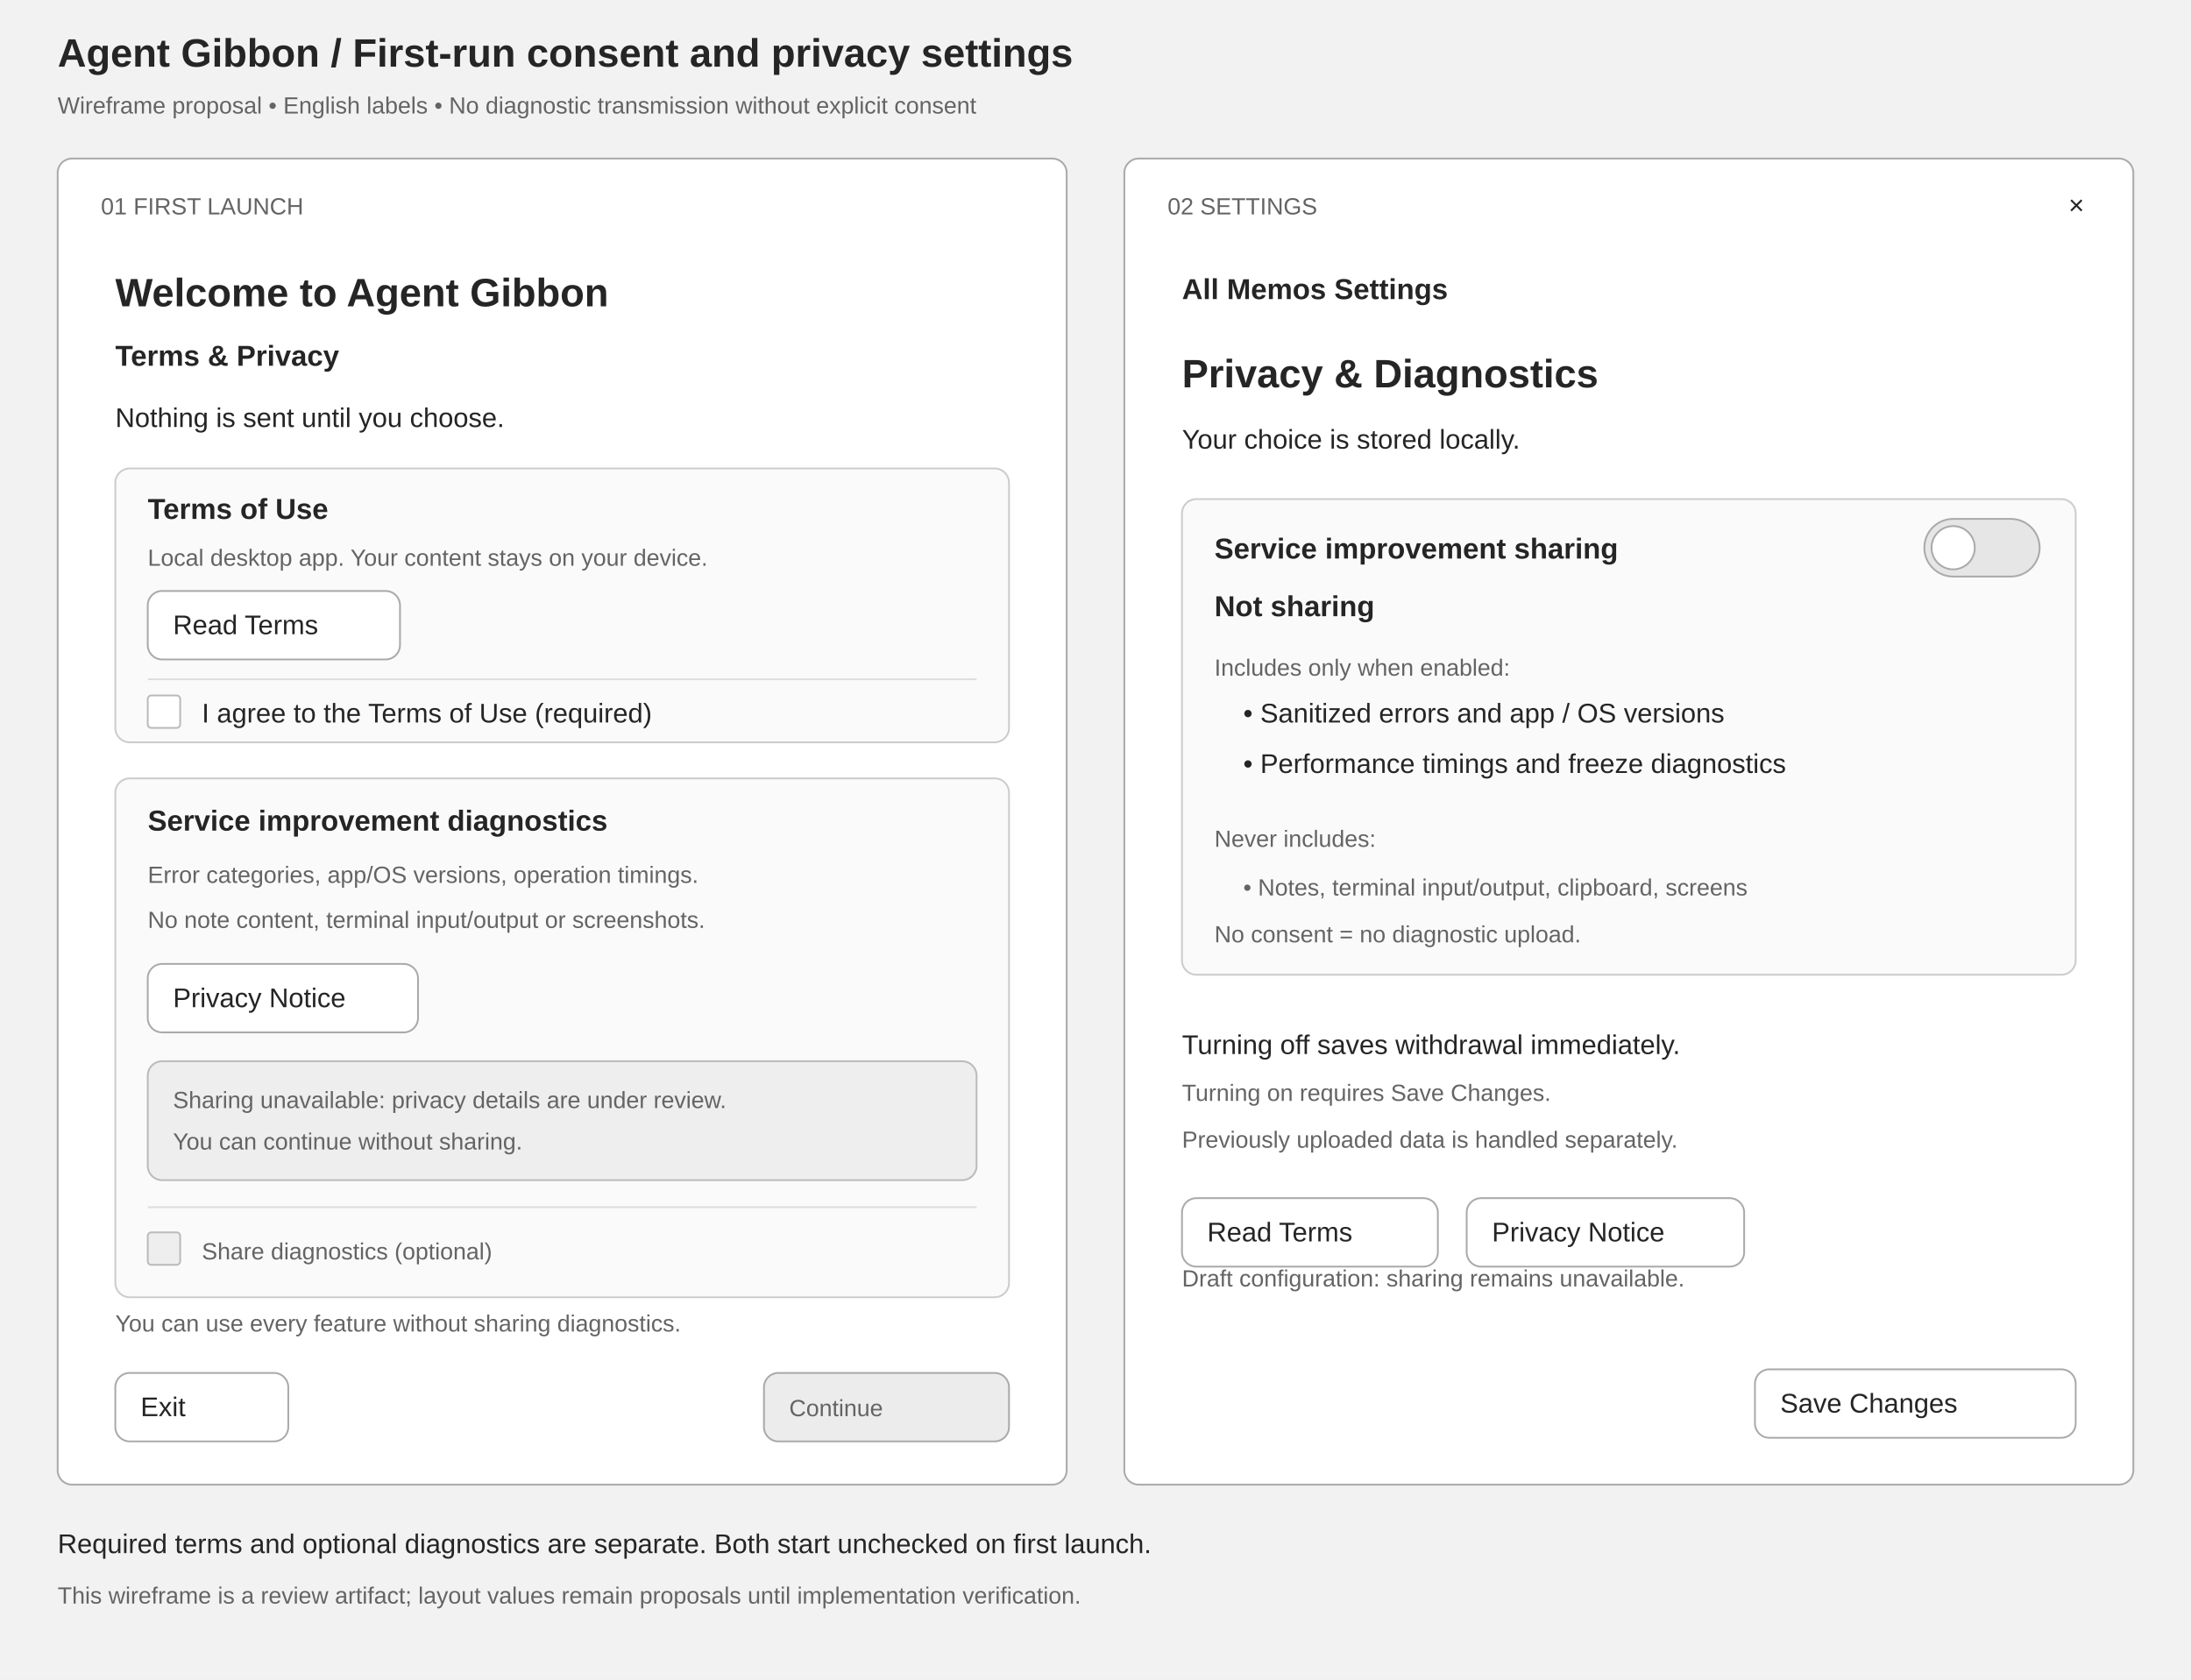
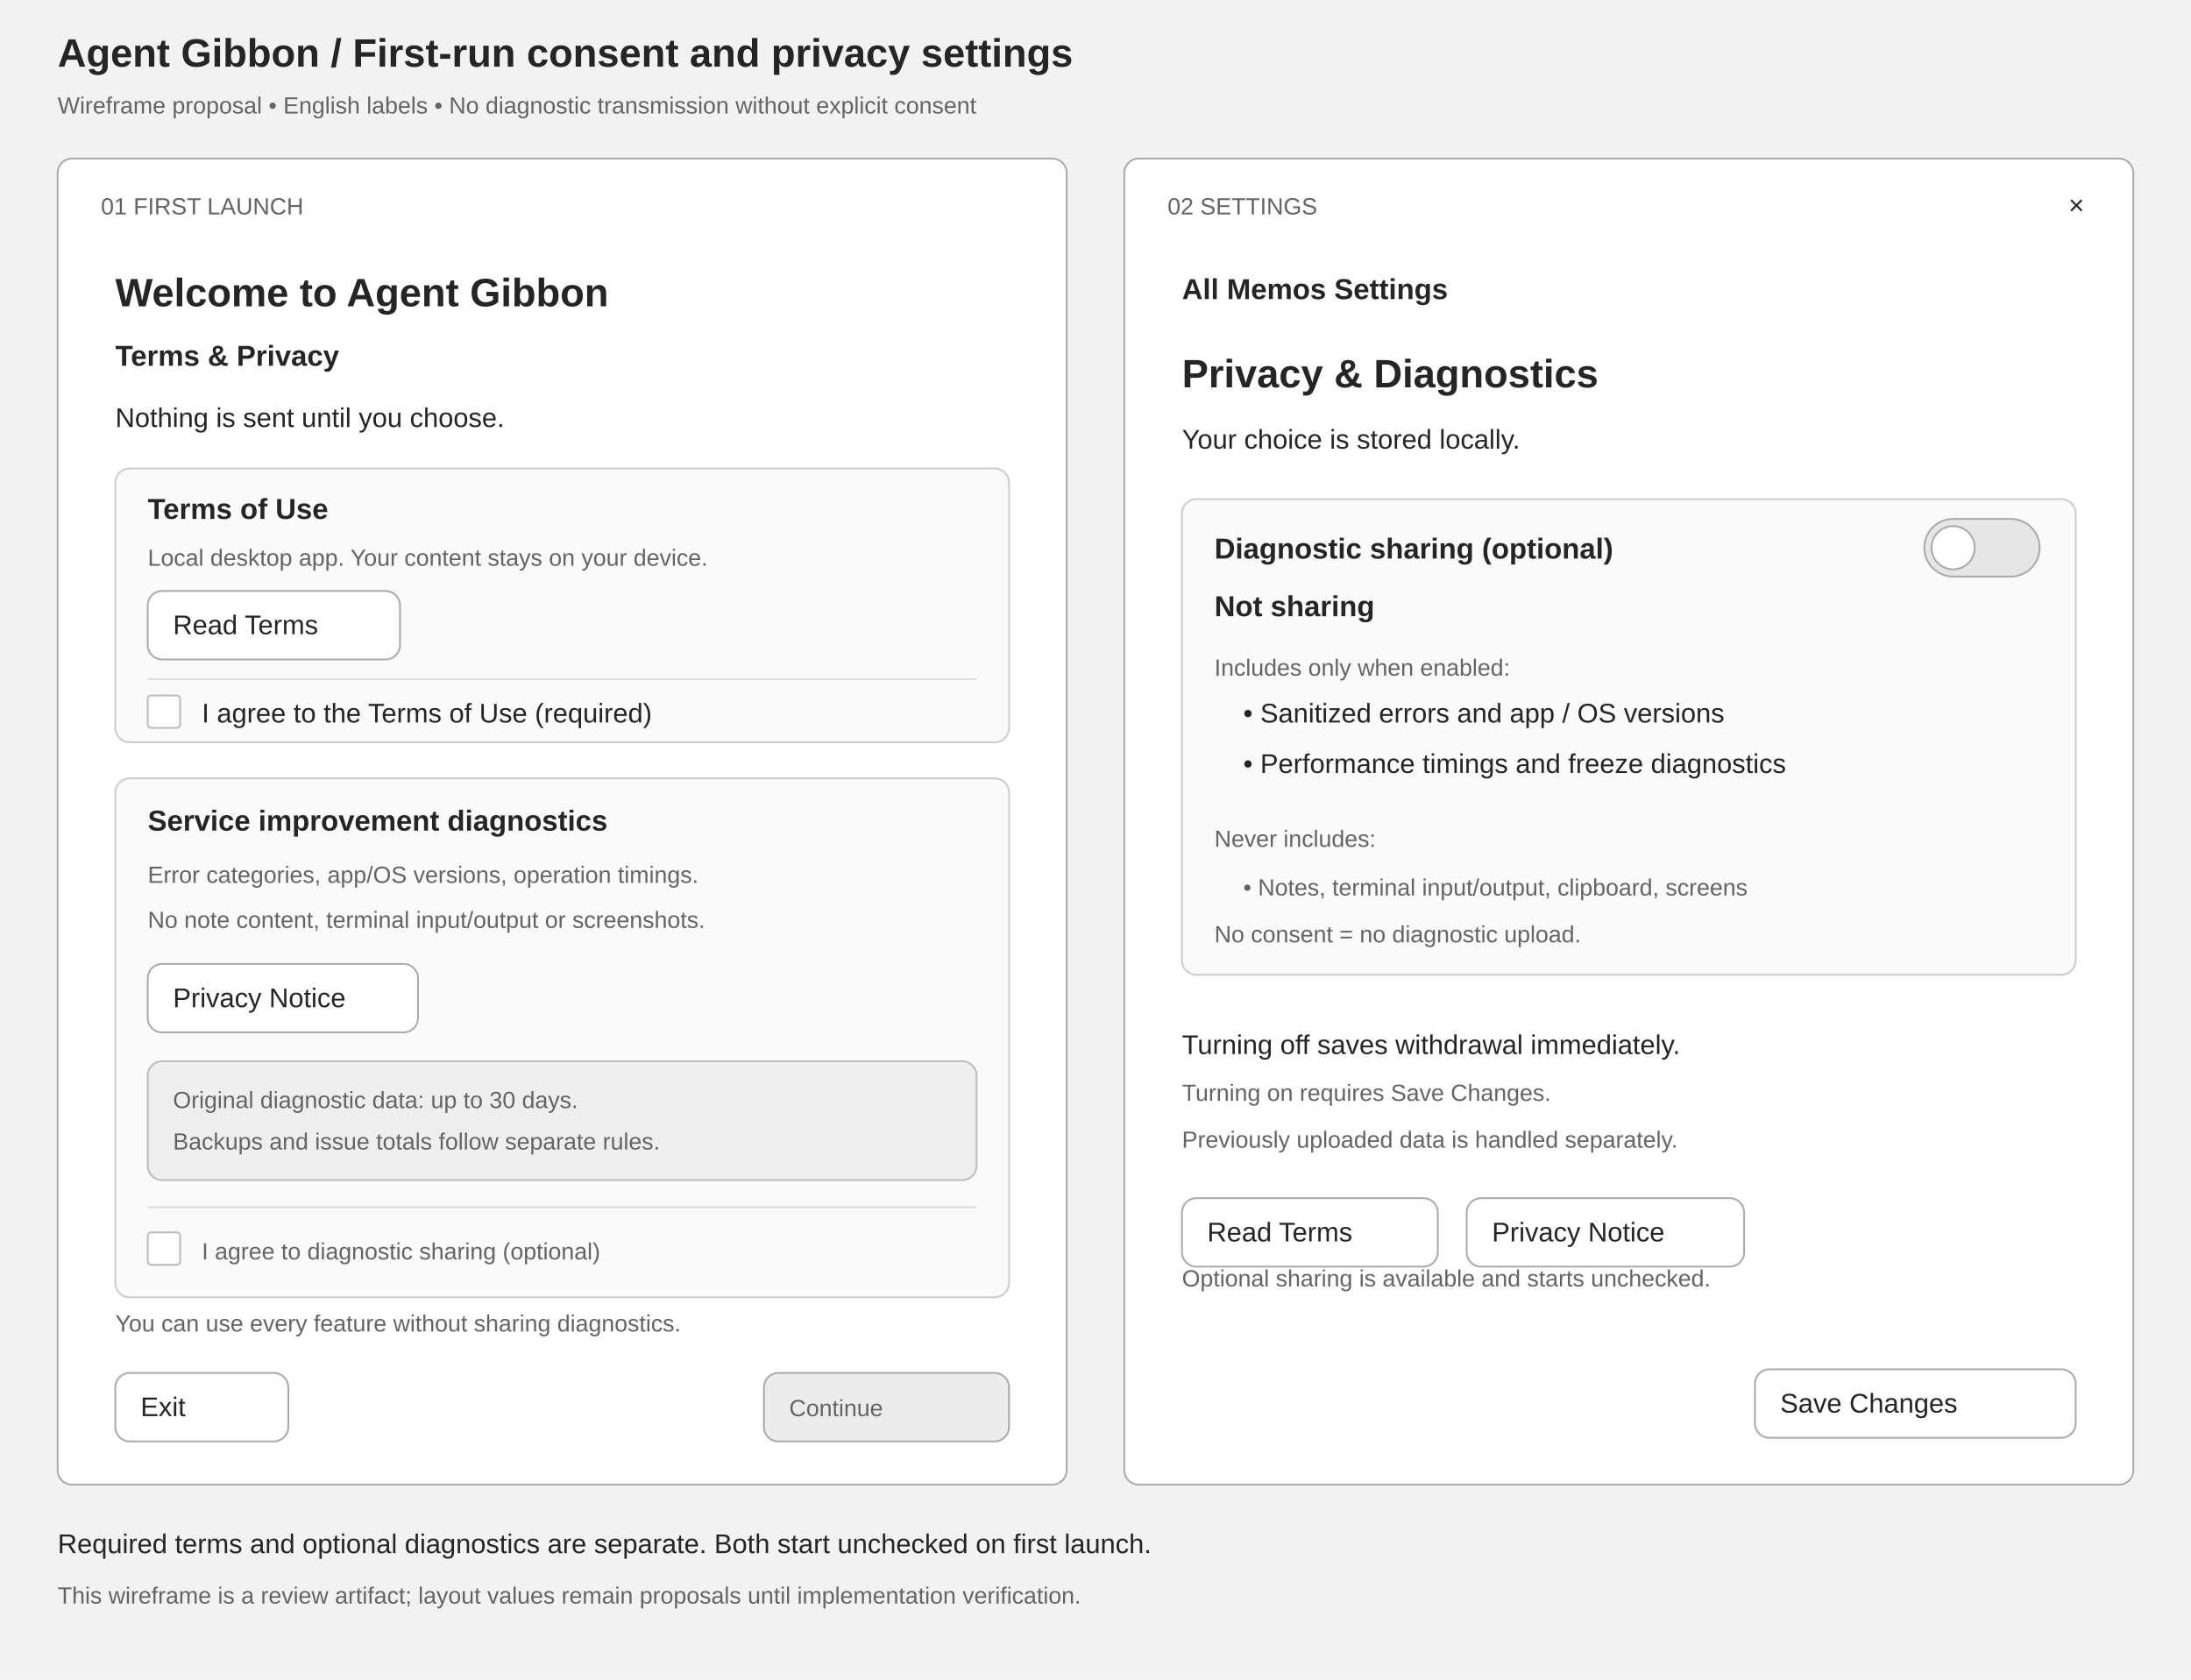
<svg xmlns="http://www.w3.org/2000/svg" width="1216" height="932" viewBox="0 0 1216 932">
  <rect width="1216" height="932" fill="#f2f2f2" />
  <style>text{font-family:Arial,sans-serif;fill:#252525}.title{font-size:22px;font-weight:700}.body{font-size:15px}.small{font-size:13px;fill:#646464}.label{font-size:16px;font-weight:600}</style>
  <text x="32" y="37" class="title">Agent Gibbon / First-run consent and privacy settings</text>
  <text x="32" y="63" class="small">Wireframe proposal • English labels • No diagnostic transmission without explicit consent</text>
  <rect x="32" y="88" width="560" height="736" rx="8" fill="#fff" stroke="#aaa" />
  <rect x="624" y="88" width="560" height="736" rx="8" fill="#fff" stroke="#aaa" />
  <text x="56" y="119" class="small">01  FIRST LAUNCH</text>
  <text x="1148" y="119" class="body">×</text>
  <text x="64" y="170" class="title">Welcome to Agent Gibbon</text>
  <text x="64" y="203" class="label">Terms &amp; Privacy</text>
  <text x="64" y="237" class="body">Nothing is sent until you choose.</text>
  <rect x="64" y="260" width="496" height="152" rx="8" fill="#fafafa" stroke="#ccc" />
  <text x="82" y="288" class="label">Terms of Use</text>
  <text x="82" y="314" class="small">Local desktop app. Your content stays on your device.</text>
  <rect x="82" y="328" width="140" height="38" rx="8" fill="#fff" stroke="#aaa" />
  <text x="96" y="352" class="body">Read Terms</text>
  <path d="M82 377H542" stroke="#ddd" />
  <rect x="82" y="386" width="18" height="18" rx="2" fill="#fff" stroke="#bbb" />
  <text x="112" y="401" class="body">I agree to the Terms of Use (required)</text>
  <rect x="64" y="432" width="496" height="288" rx="8" fill="#fafafa" stroke="#ccc" />
  <text x="82" y="461" class="label">Service improvement diagnostics</text>
  <text x="82" y="490" class="small">Error categories, app/OS versions, operation timings.</text>
  <text x="82" y="515" class="small">No note content, terminal input/output or screenshots.</text>
  <rect x="82" y="535" width="150" height="38" rx="8" fill="#fff" stroke="#aaa" />
  <text x="96" y="559" class="body">Privacy Notice</text>
  <rect x="82" y="589" width="460" height="66" rx="8" fill="#eee" stroke="#bbb" />
-   <text x="96" y="615" class="small">Sharing unavailable: privacy details are under review.</text>
-   <text x="96" y="638" class="small">You can continue without sharing.</text>
+   <text x="96" y="615" class="small">Original diagnostic data: up to 30 days.</text>
+   <text x="96" y="638" class="small">Backups and issue totals follow separate rules.</text>
  <path d="M82 670H542" stroke="#ddd" />
-   <rect x="82" y="684" width="18" height="18" rx="2" fill="#eee" stroke="#bbb" />
-   <text x="112" y="699" class="small">Share diagnostics (optional)</text>
+   <rect x="82" y="684" width="18" height="18" rx="2" fill="#fff" stroke="#bbb" />
+   <text x="112" y="699" class="small">I agree to diagnostic sharing (optional)</text>
  <text x="64" y="739" class="small">You can use every feature without sharing diagnostics.</text>
  <rect x="64" y="762" width="96" height="38" rx="8" fill="#fff" stroke="#aaa" />
  <text x="78" y="786" class="body">Exit</text>
  <rect x="424" y="762" width="136" height="38" rx="8" fill="#ececec" stroke="#aaa" />
  <text x="438" y="786" class="small">Continue</text>
  <text x="648" y="119" class="small">02  SETTINGS</text>
  <text x="656" y="166" class="label">All Memos     Settings</text>
  <text x="656" y="215" class="title">Privacy &amp; Diagnostics</text>
  <text x="656" y="249" class="body">Your choice is stored locally.</text>
  <rect x="656" y="277" width="496" height="264" rx="8" fill="#fafafa" stroke="#ccc" />
-   <text x="674" y="310" class="label">Service improvement sharing</text>
+   <text x="674" y="310" class="label">Diagnostic sharing (optional)</text>
  <rect x="1068" y="288" width="64" height="32" rx="16" fill="#e6e6e6" stroke="#aaa" />
  <rect x="1072" y="292" width="24" height="24" rx="12" fill="#fff" stroke="#aaa" />
  <text x="674" y="342" class="label">Not sharing</text>
  <text x="674" y="375" class="small">Includes only when enabled:</text>
  <text x="690" y="401" class="body">• Sanitized errors and app / OS versions</text>
  <text x="690" y="429" class="body">• Performance timings and freeze diagnostics</text>
  <text x="674" y="470" class="small">Never includes:</text>
  <text x="690" y="497" class="small">• Notes, terminal input/output, clipboard, screens</text>
  <text x="674" y="523" class="small">No consent = no diagnostic upload.</text>
  <text x="656" y="585" class="body">Turning off saves withdrawal immediately.</text>
  <text x="656" y="611" class="small">Turning on requires Save Changes.</text>
  <text x="656" y="637" class="small">Previously uploaded data is handled separately.</text>
  <rect x="656" y="665" width="142" height="38" rx="8" fill="#fff" stroke="#aaa" />
  <text x="670" y="689" class="body">Read Terms</text>
  <rect x="814" y="665" width="154" height="38" rx="8" fill="#fff" stroke="#aaa" />
  <text x="828" y="689" class="body">Privacy Notice</text>
  <rect x="974" y="760" width="178" height="38" rx="8" fill="#fff" stroke="#aaa" />
  <text x="988" y="784" class="body">Save Changes</text>
-   <text x="656" y="714" class="small">Draft configuration: sharing remains unavailable.</text>
+   <text x="656" y="714" class="small">Optional sharing is available and starts unchecked.</text>
  <text x="32" y="862" class="body">Required terms and optional diagnostics are separate. Both start unchecked on first launch.</text>
  <text x="32" y="890" class="small">This wireframe is a review artifact; layout values remain proposals until implementation verification.</text>
</svg>
